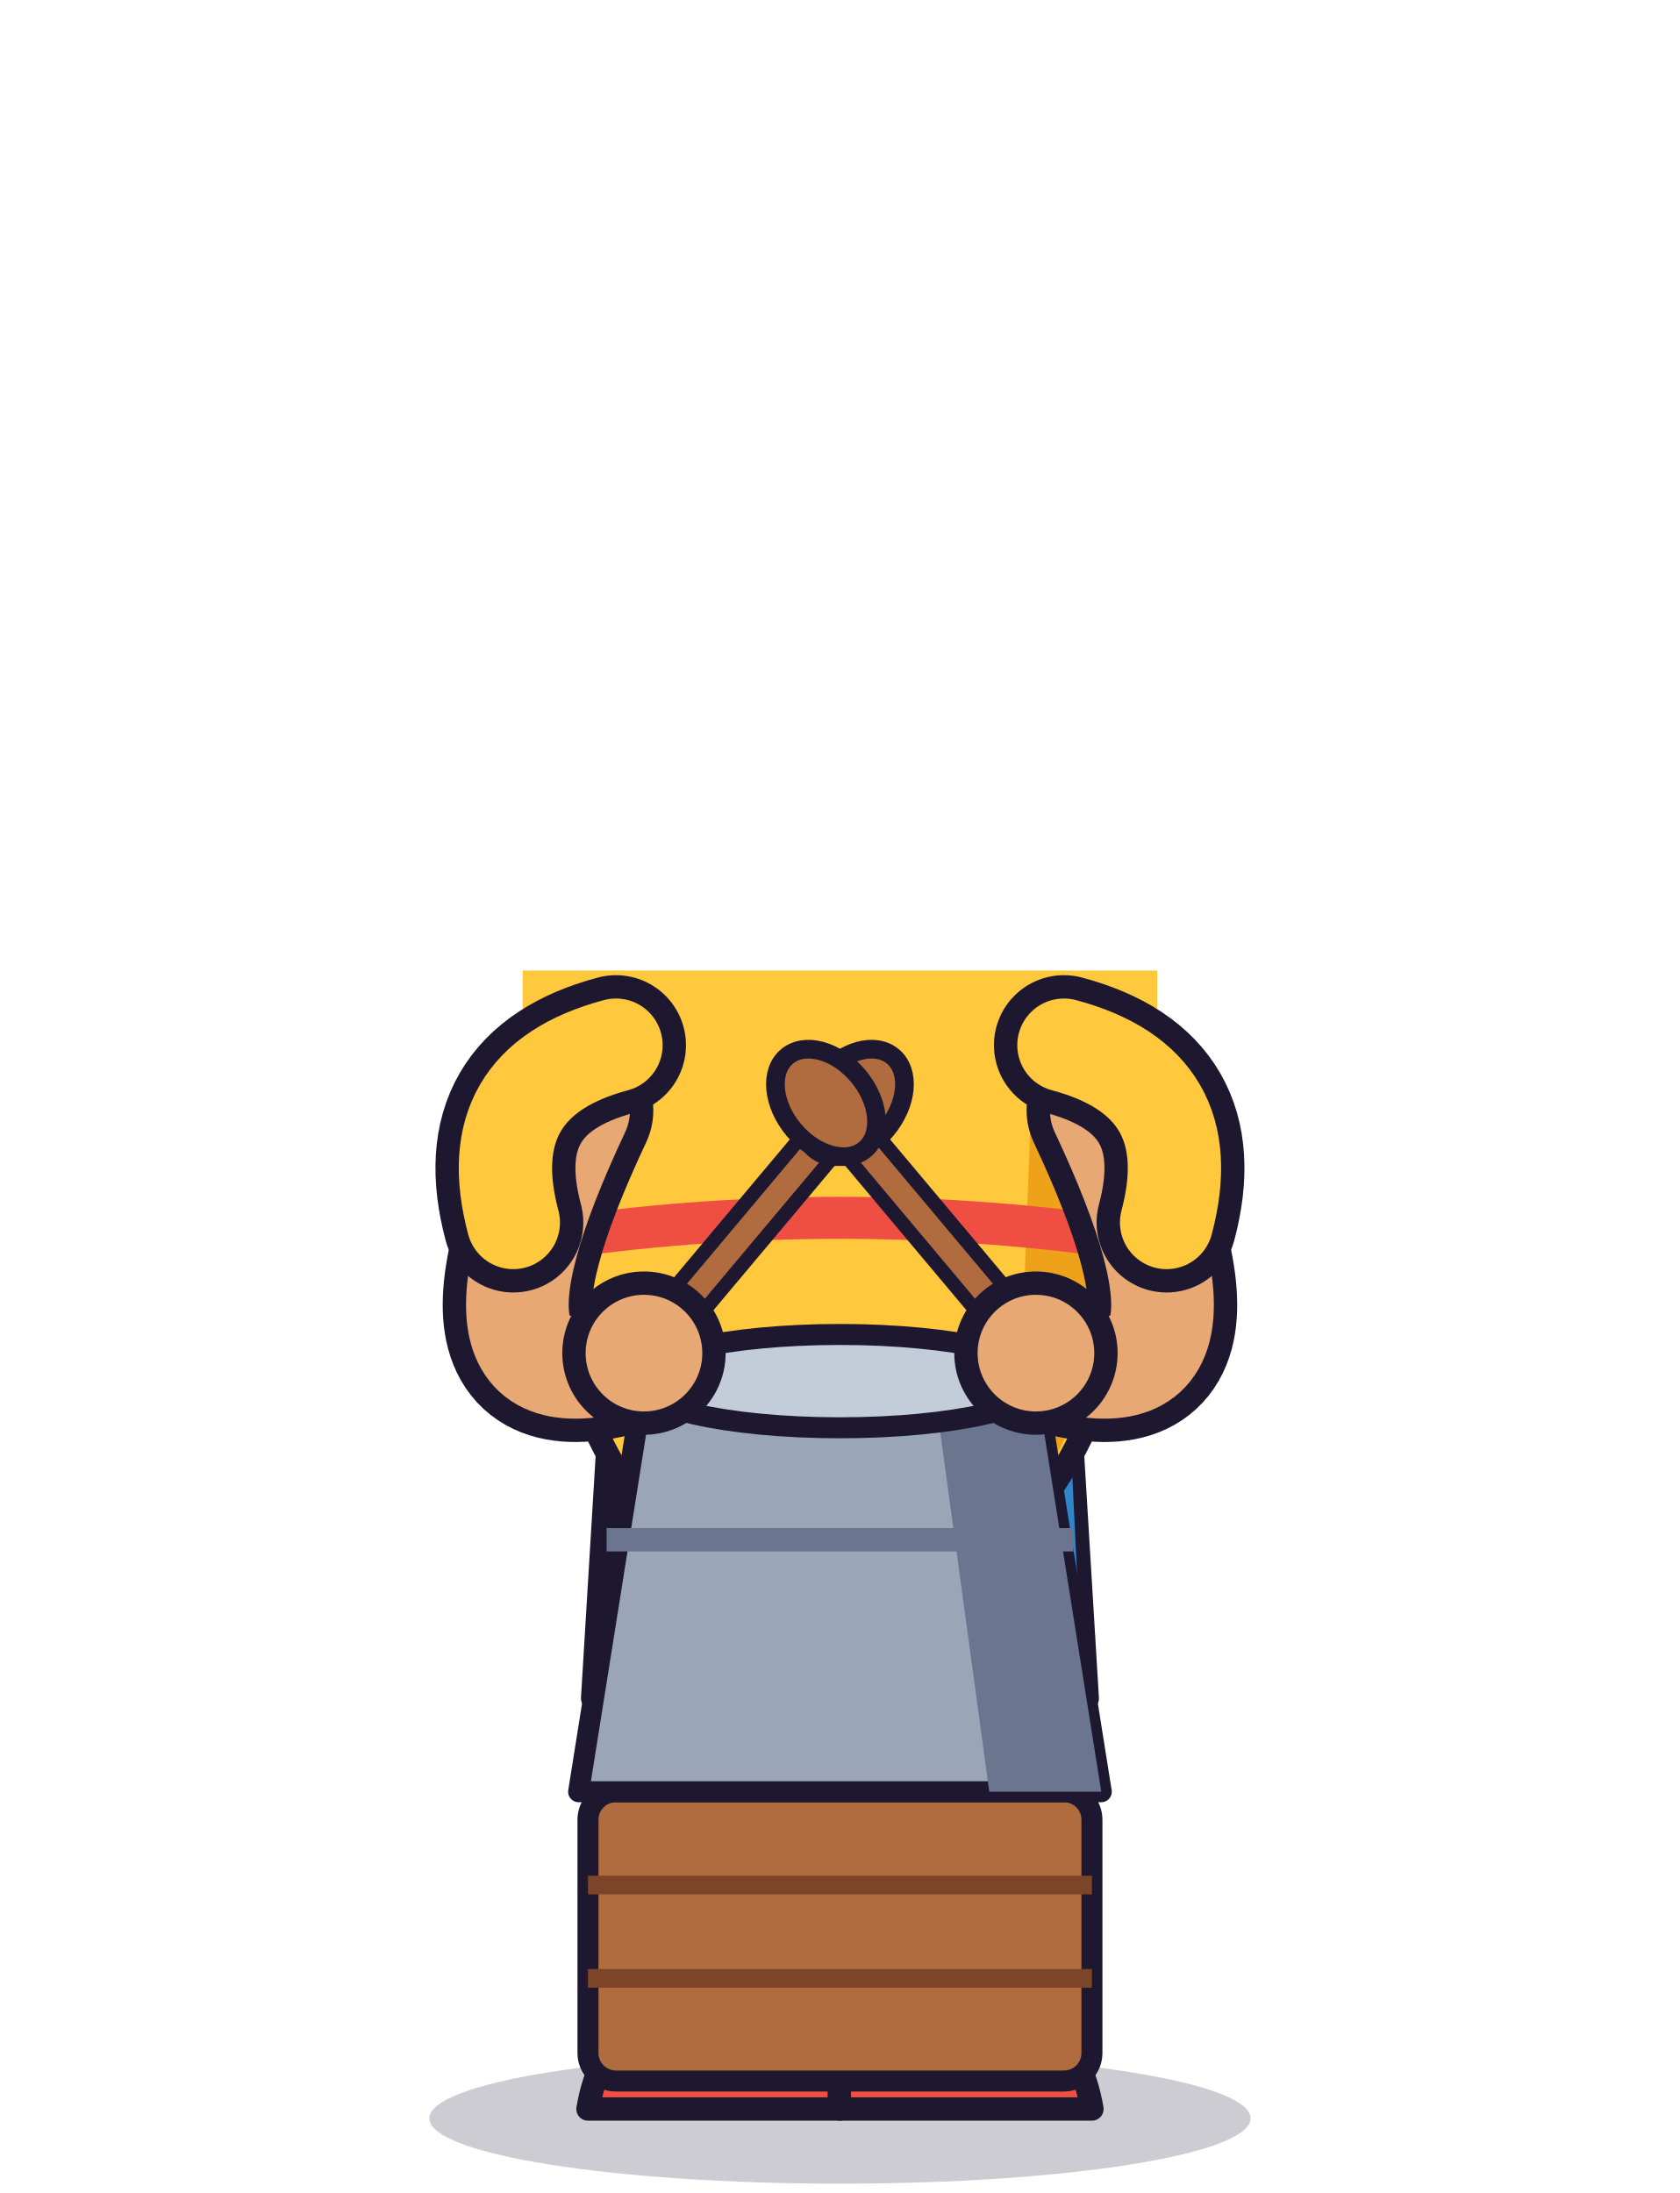
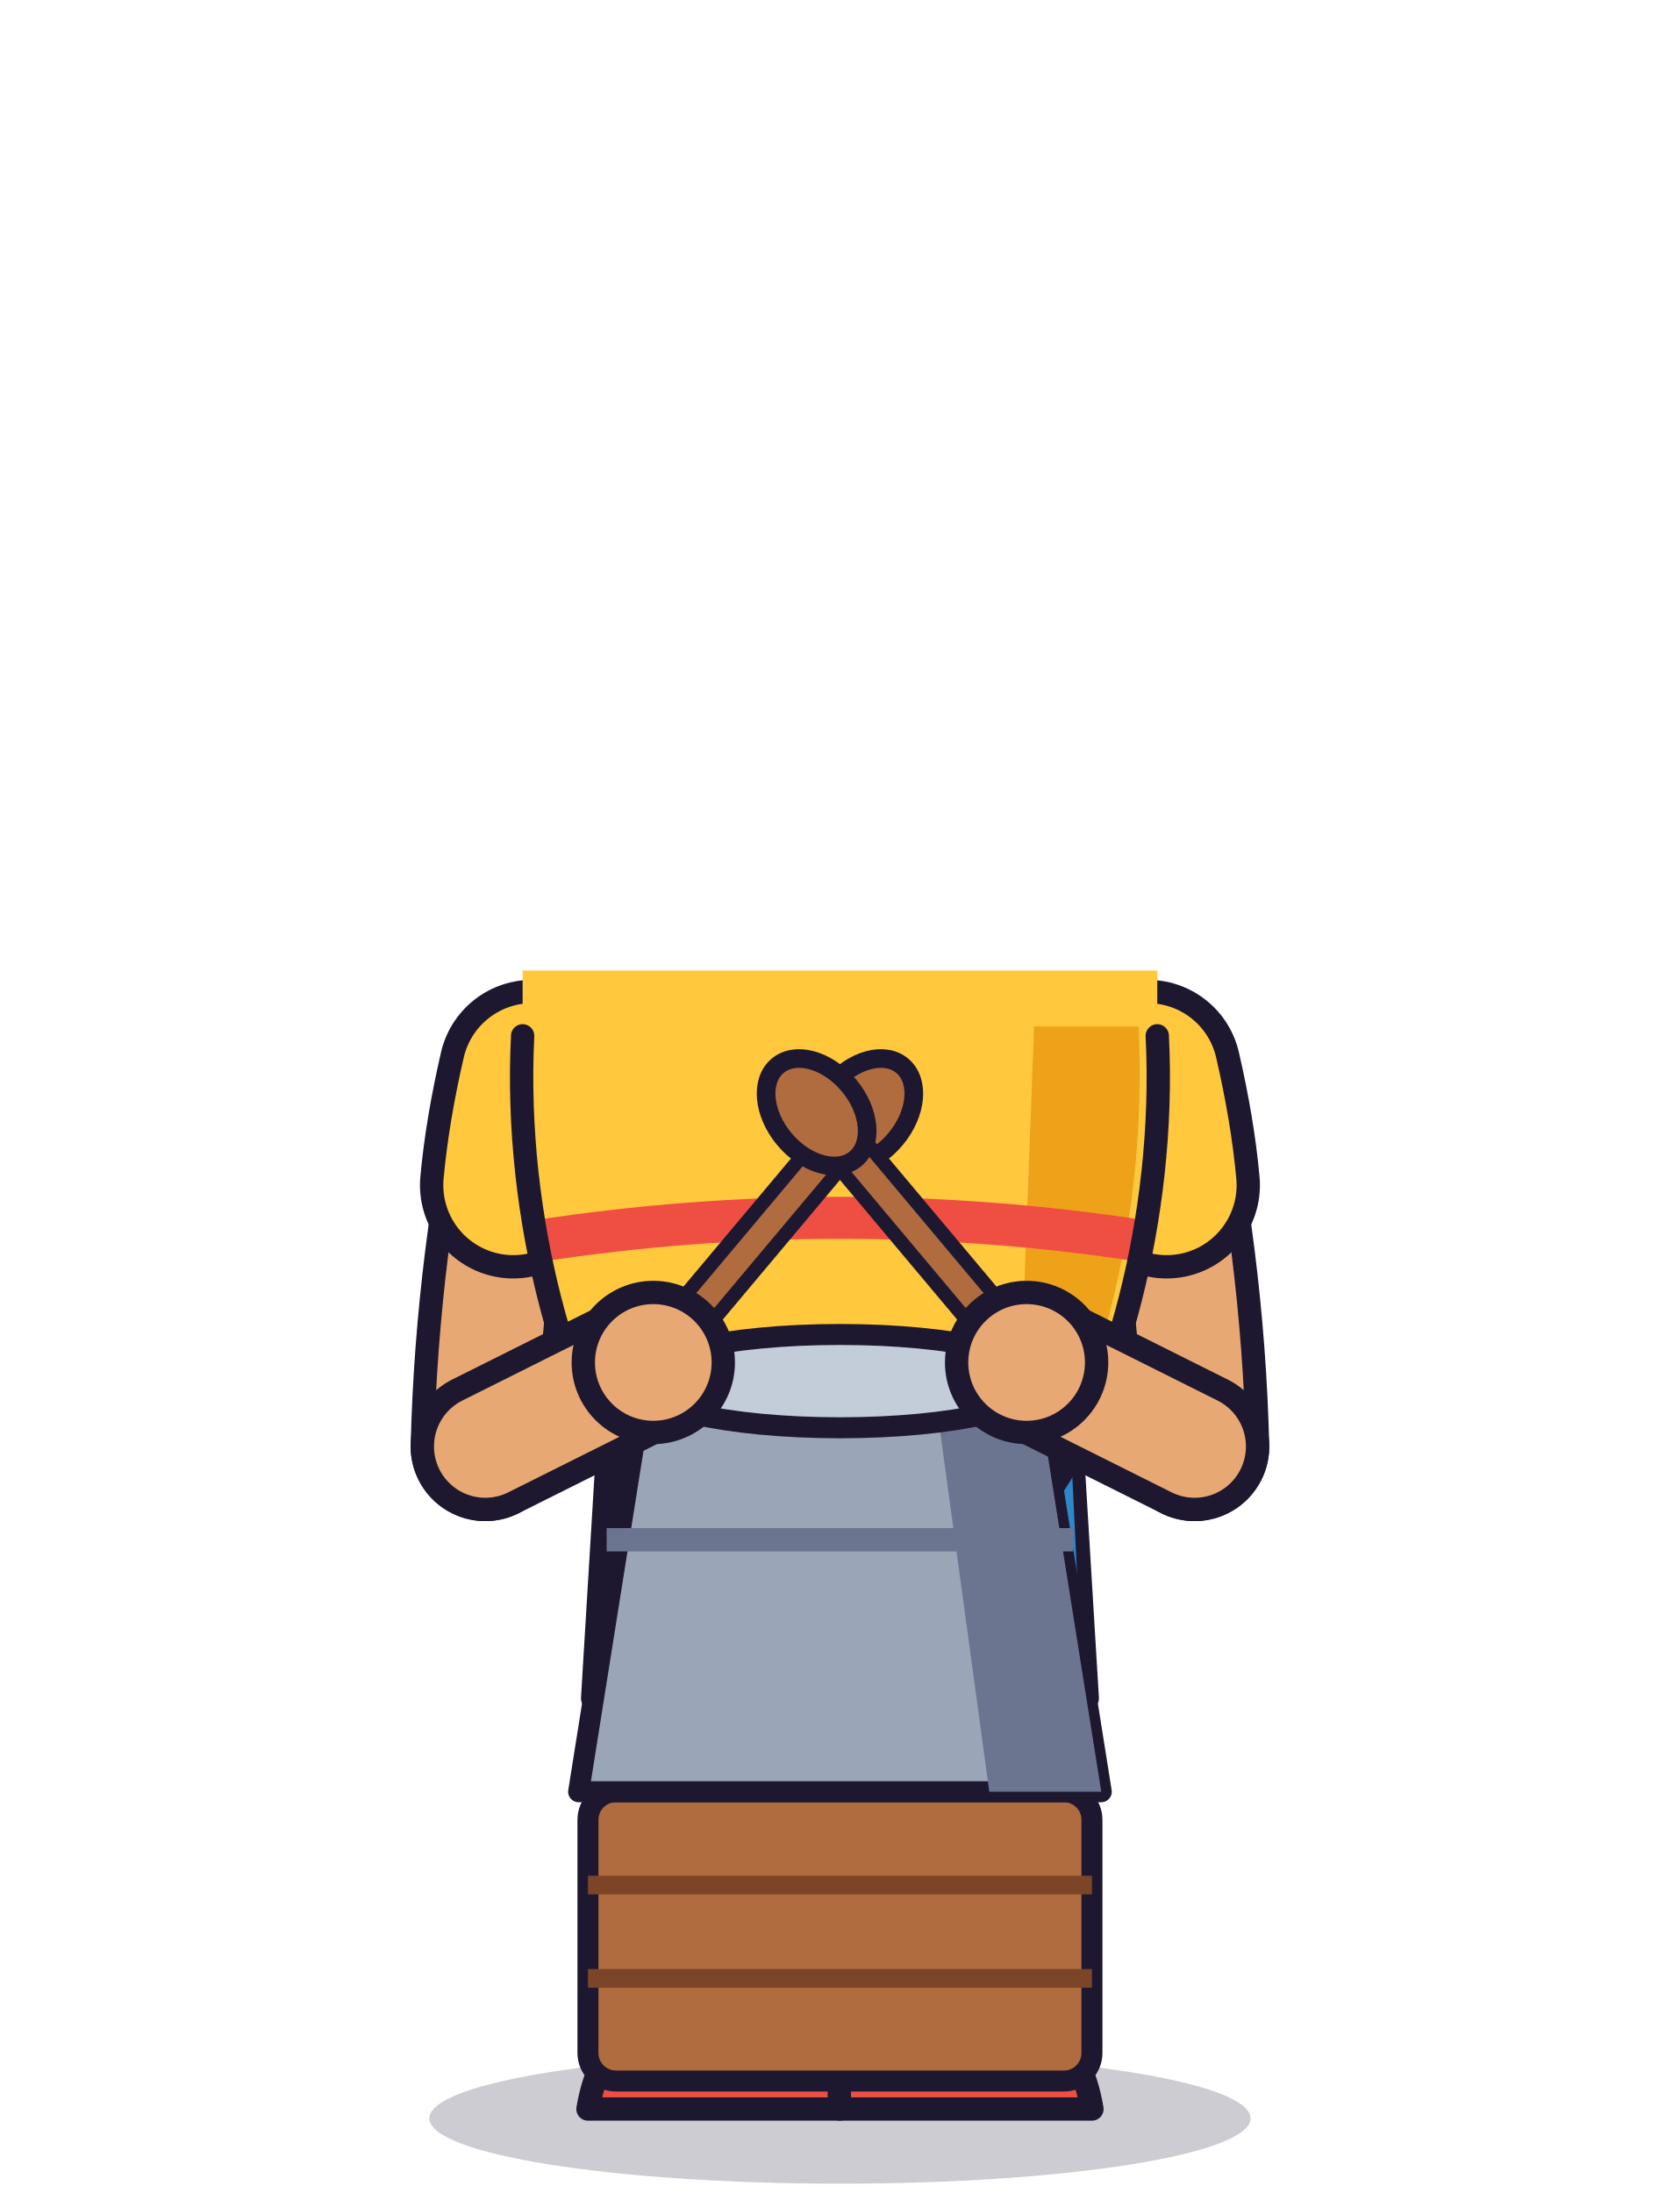
<svg xmlns="http://www.w3.org/2000/svg" width="360" height="470" viewBox="-80 0 360 470">
  <ellipse cx="100" cy="454" rx="88" ry="14" fill="#1d1830" opacity="0.22" />
  <path d="M55 304 L57 434 L95 434 L97 304 Z" fill="#e7a874" stroke="#1d1830" stroke-width="5" stroke-linejoin="round" stroke-linecap="round" />
  <path d="M103 304 L105 434 L143 434 L145 304 Z" fill="#e7a874" stroke="#1d1830" stroke-width="5" stroke-linejoin="round" stroke-linecap="round" />
  <path d="M57 408 L95 408 L95 434 L57 434 Z" fill="#fffaf0" stroke="#1d1830" stroke-width="4" stroke-linejoin="round" stroke-linecap="round" />
  <path d="M105 408 L143 408 L143 434 L105 434 Z" fill="#fffaf0" stroke="#1d1830" stroke-width="4" stroke-linejoin="round" stroke-linecap="round" />
  <path d="M46 452 Q50 428 76 428 Q102 428 100 452 Z" fill="#ef4f43" stroke="#1d1830" stroke-width="5" stroke-linejoin="round" stroke-linecap="round" />
  <path d="M54 445 L98 445" stroke="#fffaf0" stroke-width="4" stroke-linecap="round" />
  <path d="M100 452 Q98 428 124 428 Q150 428 154 452 Z" fill="#ef4f43" stroke="#1d1830" stroke-width="5" stroke-linejoin="round" stroke-linecap="round" />
  <path d="M102 445 L146 445" stroke="#fffaf0" stroke-width="4" stroke-linecap="round" />
  <path d="M51 298 L149 298 L153 364 L106 364 L100 340 L94 364 L47 364 Z" fill="#5cb9f0" stroke="#1d1830" stroke-width="5" stroke-linejoin="round" stroke-linecap="round" />
  <path d="M125 300 L149 300 L152 362 L129 362 Z" fill="#2f86c9" />
+   <path d="M34 230 Q25 270 24 310" fill="none" stroke="#1d1830" stroke-width="32" stroke-linecap="round" stroke-linejoin="round" />
+   <path d="M34 230 Q25 270 24 310" fill="none" stroke="#e7a874" stroke-width="22" stroke-linecap="round" stroke-linejoin="round" />
+   <path d="M34 230 Q31 243 30 254" fill="none" stroke="#1d1830" stroke-width="40" stroke-linecap="round" stroke-linejoin="round" />
+   <path d="M34 230 Q31 243 30 254" fill="none" stroke="#ffc83d" stroke-width="30" stroke-linecap="round" stroke-linejoin="round" />
+   <path d="M166 230 Q175 270 176 310" fill="none" stroke="#1d1830" stroke-width="32" stroke-linecap="round" stroke-linejoin="round" />
+   <path d="M166 230 Q175 270 176 310" fill="none" stroke="#e7a874" stroke-width="22" stroke-linecap="round" stroke-linejoin="round" />
+   <path d="M166 230 Q169 243 170 254" fill="none" stroke="#1d1830" stroke-width="40" stroke-linecap="round" stroke-linejoin="round" />
+   <path d="M166 230 Q169 243 170 254" fill="none" stroke="#ffc83d" stroke-width="30" stroke-linecap="round" stroke-linejoin="round" />
  <path d="M32 208 L168 208 L168 222 C170 262 158 300 146 318 L54 318 C42 300 30 262 32 222 Z" fill="#ffc83d" />
  <path d="M141.6 220 L164 220 C166 262 155 298 144 316 L138 316 Z" fill="#eda21a" />
  <path d="M35 266 Q100 256 165 266" fill="none" stroke="#ef4f43" stroke-width="9" />
  <path d="M32 222 C30 262 42 300 54 318 L146 318 C158 300 170 262 168 222" fill="none" stroke="#1d1830" stroke-width="5" stroke-linejoin="round" stroke-linecap="round" />
  <rect x="46" y="384" width="108" height="62" rx="6" fill="#b06c3f" stroke="#1d1830" stroke-width="4.5" stroke-linejoin="round" stroke-linecap="round" />
  <path d="M46 404 L154 404 M46 424 L154 424" stroke="#7c4527" stroke-width="4" />
  <path d="M58 296 L142 296 L156 384 L44 384 Z" fill="#9aa6b8" stroke="#1d1830" stroke-width="4.5" stroke-linejoin="round" stroke-linecap="round" />
  <path d="M120 296 L142 296 L156 384 L132 384 Z" fill="#6b7590" />
  <ellipse cx="100" cy="296" rx="44" ry="10" fill="#c3ccd9" stroke="#1d1830" stroke-width="4.5" stroke-linejoin="round" stroke-linecap="round" />
  <path d="M50 330 L150 330" stroke="#6b7590" stroke-width="5" />
-   <path d="M44 238 Q12 306 58 290" fill="none" stroke="#1d1830" stroke-width="32" stroke-linecap="round" stroke-linejoin="round" />
-   <path d="M44 238 Q12 306 58 290" fill="none" stroke="#e7a874" stroke-width="22" stroke-linecap="round" stroke-linejoin="round" />
-   <path d="M52 224 Q22 232 30 262" fill="none" stroke="#1d1830" stroke-width="30" stroke-linecap="round" />
-   <path d="M52 224 Q22 232 30 262" fill="none" stroke="#ffc83d" stroke-width="20" stroke-linecap="round" />
-   <path d="M156 238 Q188 306 142 290" fill="none" stroke="#1d1830" stroke-width="32" stroke-linecap="round" stroke-linejoin="round" />
-   <path d="M156 238 Q188 306 142 290" fill="none" stroke="#e7a874" stroke-width="22" stroke-linecap="round" stroke-linejoin="round" />
-   <path d="M148 224 Q178 232 170 262" fill="none" stroke="#1d1830" stroke-width="30" stroke-linecap="round" />
-   <path d="M148 224 Q178 232 170 262" fill="none" stroke="#ffc83d" stroke-width="20" stroke-linecap="round" />
-   <path d="M58 290 L102.995 236.377" stroke="#1d1830" stroke-width="11" stroke-linecap="round" />
-   <path d="M58 290 L102.995 236.377" stroke="#b06c3f" stroke-width="5" stroke-linecap="round" />
-   <ellipse cx="102.995" cy="236.377" rx="13" ry="9" transform="rotate(-50 102.9951 236.3769)" fill="#b06c3f" stroke="#1d1830" stroke-width="4" stroke-linejoin="round" stroke-linecap="round" />
-   <path d="M142 290 L97.005 236.377" stroke="#1d1830" stroke-width="11" stroke-linecap="round" />
-   <path d="M142 290 L97.005 236.377" stroke="#b06c3f" stroke-width="5" stroke-linecap="round" />
-   <ellipse cx="97.005" cy="236.377" rx="13" ry="9" transform="rotate(-130 97.00487 236.3769)" fill="#b06c3f" stroke="#1d1830" stroke-width="4" stroke-linejoin="round" stroke-linecap="round" />
-   <circle cx="58" cy="290" r="15" fill="#e7a874" stroke="#1d1830" stroke-width="5" stroke-linejoin="round" stroke-linecap="round" />
-   <circle cx="142" cy="290" r="15" fill="#e7a874" stroke="#1d1830" stroke-width="5" stroke-linejoin="round" stroke-linecap="round" />
+   <path d="M24 310 L60 292" fill="none" stroke="#1d1830" stroke-width="32" stroke-linecap="round" stroke-linejoin="round" />
+   <path d="M24 310 L60 292" fill="none" stroke="#e7a874" stroke-width="22" stroke-linecap="round" stroke-linejoin="round" />
+   <path d="M176 310 L140 292" fill="none" stroke="#1d1830" stroke-width="32" stroke-linecap="round" stroke-linejoin="round" />
+   <path d="M176 310 L140 292" fill="none" stroke="#e7a874" stroke-width="22" stroke-linecap="round" stroke-linejoin="round" />
+   <path d="M60 292 L104.995 238.377" stroke="#1d1830" stroke-width="11" stroke-linecap="round" />
+   <path d="M60 292 L104.995 238.377" stroke="#b06c3f" stroke-width="5" stroke-linecap="round" />
+   <ellipse cx="104.995" cy="238.377" rx="13" ry="9" transform="rotate(-50 104.9951 238.3769)" fill="#b06c3f" stroke="#1d1830" stroke-width="4" stroke-linejoin="round" stroke-linecap="round" />
+   <path d="M140 292 L95.005 238.377" stroke="#1d1830" stroke-width="11" stroke-linecap="round" />
+   <path d="M140 292 L95.005 238.377" stroke="#b06c3f" stroke-width="5" stroke-linecap="round" />
+   <ellipse cx="95.005" cy="238.377" rx="13" ry="9" transform="rotate(-130 95.00487 238.3769)" fill="#b06c3f" stroke="#1d1830" stroke-width="4" stroke-linejoin="round" stroke-linecap="round" />
+   <circle cx="60" cy="292" r="15" fill="#e7a874" stroke="#1d1830" stroke-width="5" stroke-linejoin="round" stroke-linecap="round" />
+   <circle cx="140" cy="292" r="15" fill="#e7a874" stroke="#1d1830" stroke-width="5" stroke-linejoin="round" stroke-linecap="round" />
</svg>
